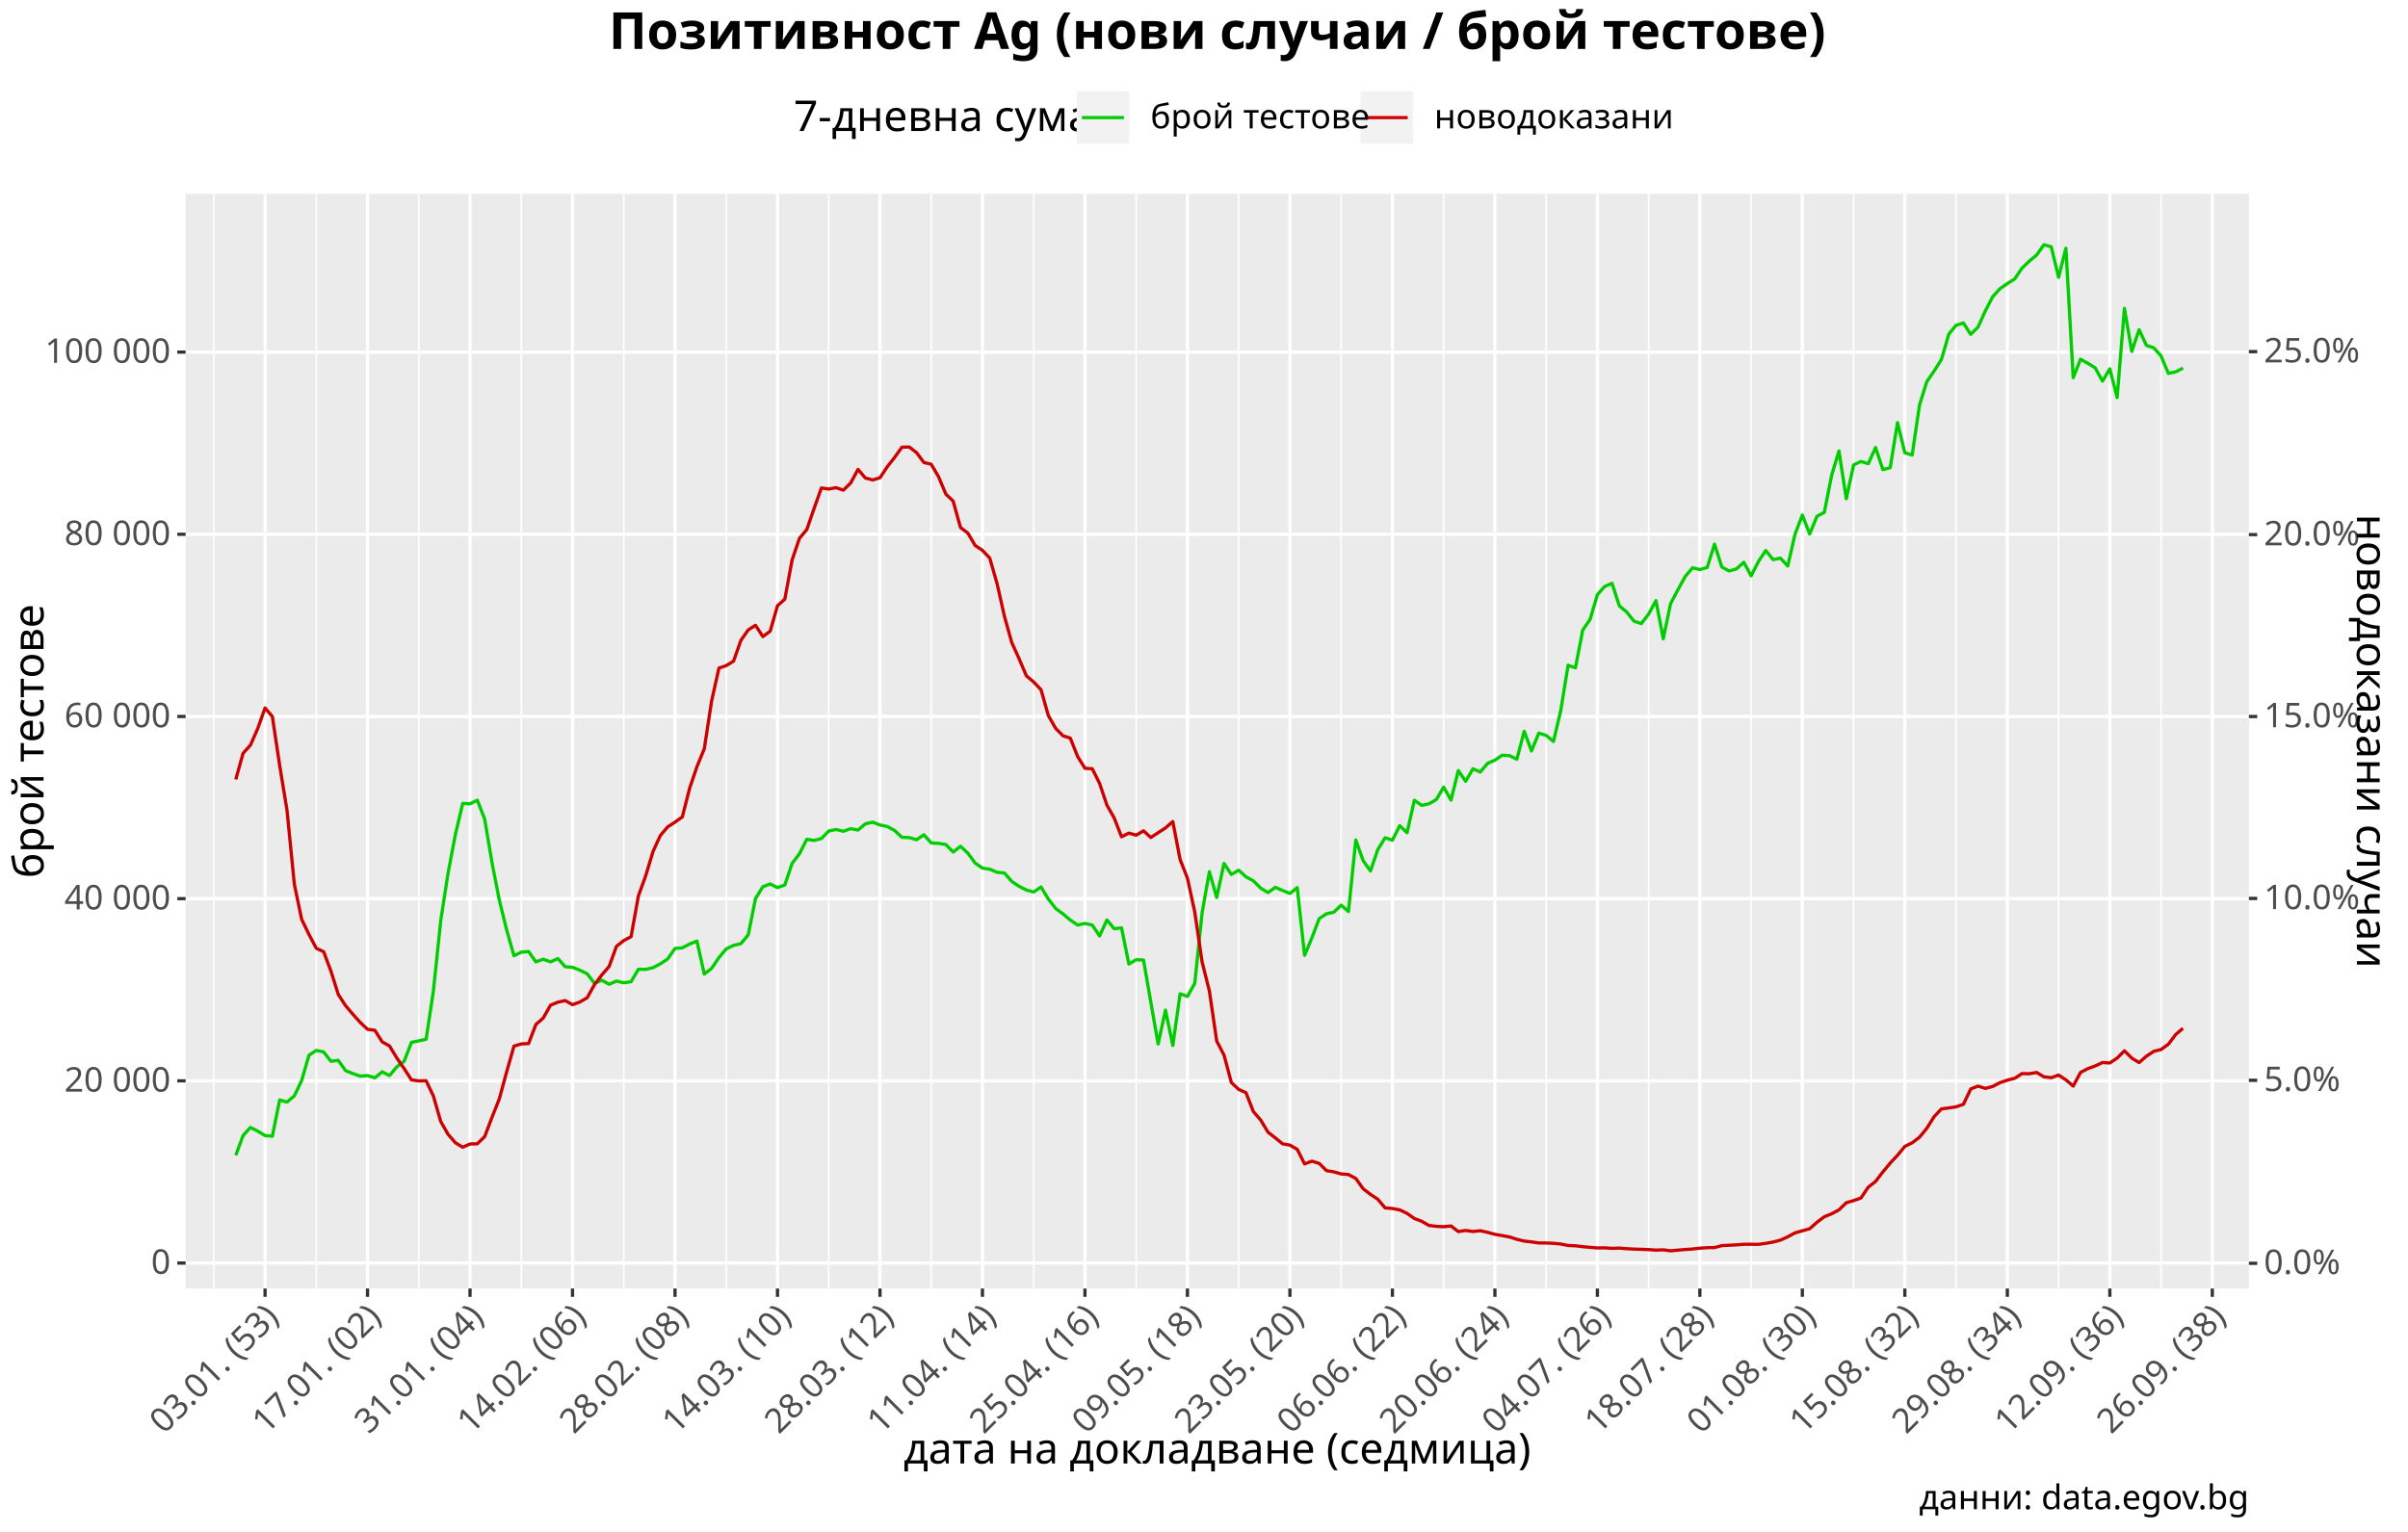
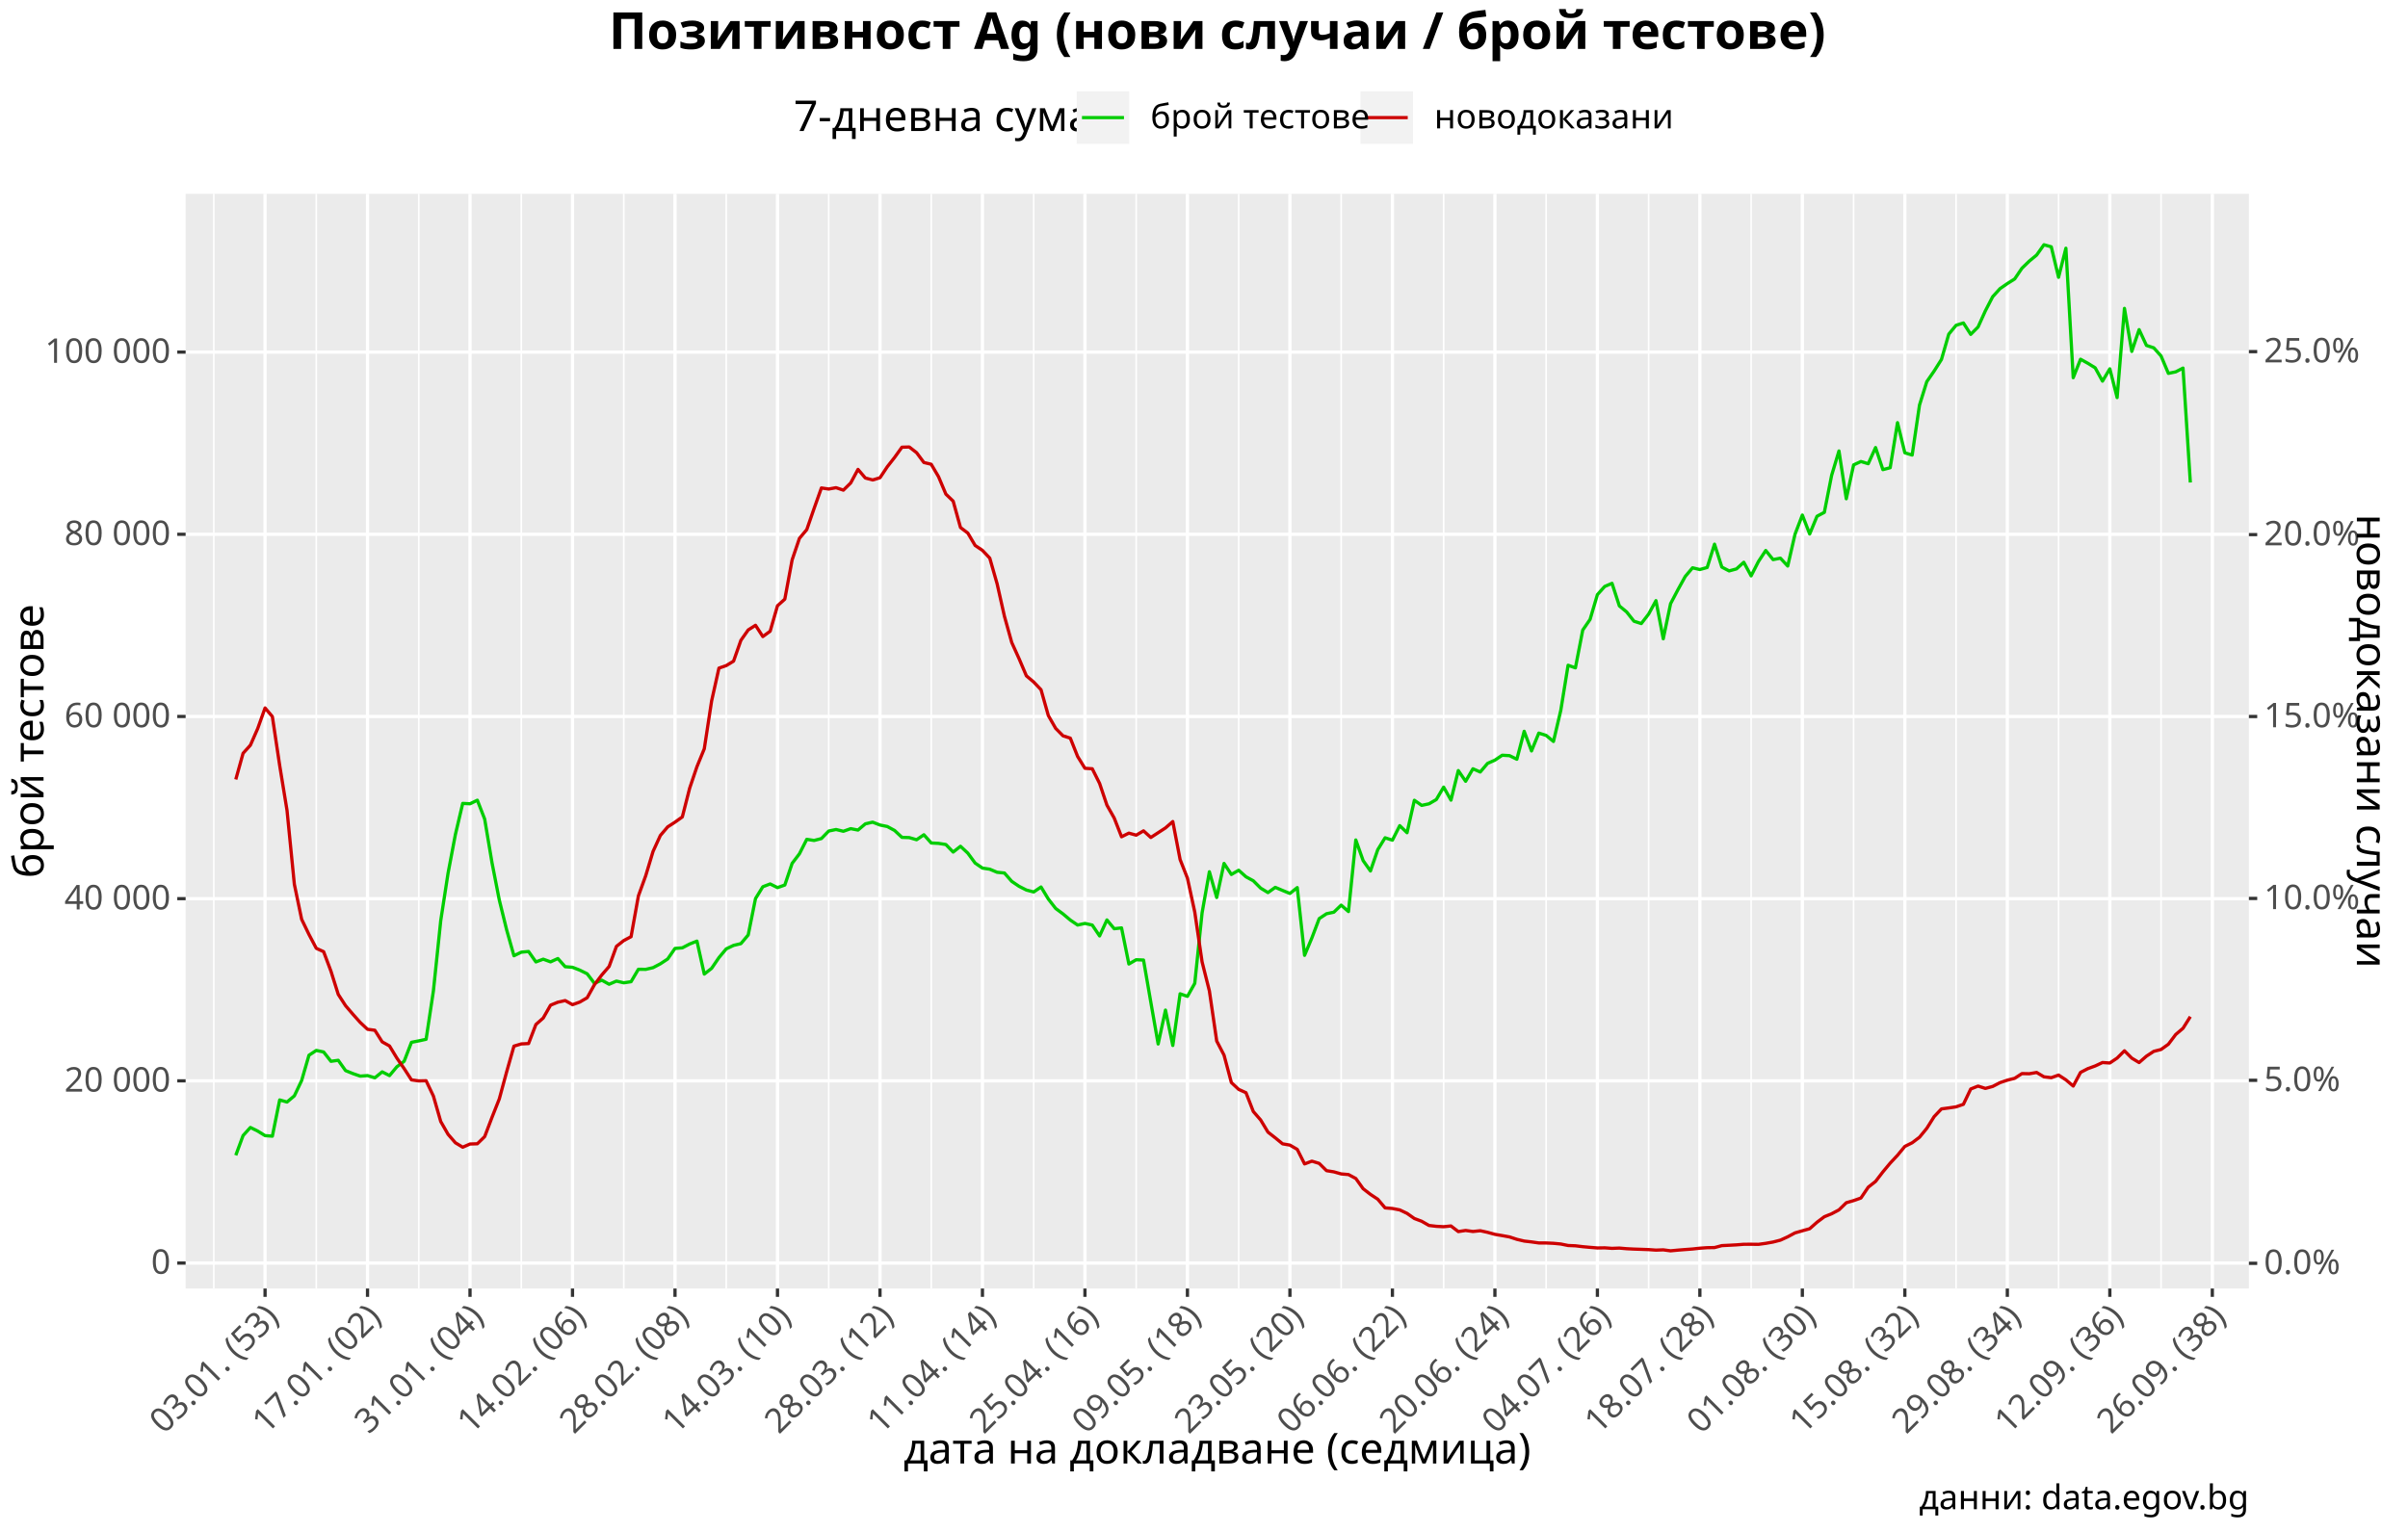
<svg xmlns="http://www.w3.org/2000/svg" class="svglite" viewBox="0 0 792.00 504.00">
  <defs>
    <style type="text/css">
    .svglite line, .svglite polyline, .svglite polygon, .svglite path, .svglite rect, .svglite circle {
      fill: none;
      stroke: #000000;
      stroke-linecap: round;
      stroke-linejoin: round;
      stroke-miterlimit: 10.00;
    }
  </style>
  </defs>
  <rect width="100%" height="100%" style="stroke: none; fill: #FFFFFF;" />
  <defs>
    <clipPath id="cpMC4wMHw3OTIuMDB8MC4wMHw1MDQuMDA=">
      <rect x="0.00" y="0.00" width="792.00" height="504.00" />
    </clipPath>
  </defs>
  <g clip-path="url(#cpMC4wMHw3OTIuMDB8MC4wMHw1MDQuMDA=)">
    <rect x="0.00" y="-0" width="792.00" height="504.00" style="stroke-width: 1.07; stroke: #FFFFFF; fill: #FFFFFF;" />
  </g>
  <defs>
    <clipPath id="cpNjEuMDV8NzM5LjY3fDYzLjc3fDQyMy45Mg==">
      <rect x="61.05" y="63.77" width="678.62" height="360.15" />
    </clipPath>
  </defs>
  <g clip-path="url(#cpNjEuMDV8NzM5LjY3fDYzLjc3fDQyMy45Mg==)">
    <rect x="61.05" y="63.77" width="678.62" height="360.15" style="stroke-width: 1.07; stroke: none; fill: #EBEBEB;" />
    <polyline points="70.32,423.92 70.32,63.77 " style="stroke-width: 0.53; stroke: #FFFFFF; stroke-linecap: butt;" />
    <polyline points="104.03,423.92 104.03,63.77 " style="stroke-width: 0.53; stroke: #FFFFFF; stroke-linecap: butt;" />
    <polyline points="137.74,423.92 137.74,63.77 " style="stroke-width: 0.53; stroke: #FFFFFF; stroke-linecap: butt;" />
    <polyline points="171.45,423.92 171.45,63.77 " style="stroke-width: 0.53; stroke: #FFFFFF; stroke-linecap: butt;" />
    <polyline points="205.16,423.92 205.16,63.77 " style="stroke-width: 0.53; stroke: #FFFFFF; stroke-linecap: butt;" />
    <polyline points="238.86,423.92 238.86,63.77 " style="stroke-width: 0.53; stroke: #FFFFFF; stroke-linecap: butt;" />
    <polyline points="272.57,423.92 272.57,63.77 " style="stroke-width: 0.53; stroke: #FFFFFF; stroke-linecap: butt;" />
    <polyline points="306.28,423.92 306.28,63.77 " style="stroke-width: 0.53; stroke: #FFFFFF; stroke-linecap: butt;" />
    <polyline points="339.99,423.92 339.99,63.77 " style="stroke-width: 0.53; stroke: #FFFFFF; stroke-linecap: butt;" />
    <polyline points="373.70,423.92 373.70,63.77 " style="stroke-width: 0.53; stroke: #FFFFFF; stroke-linecap: butt;" />
    <polyline points="407.41,423.92 407.41,63.77 " style="stroke-width: 0.53; stroke: #FFFFFF; stroke-linecap: butt;" />
    <polyline points="441.11,423.92 441.11,63.77 " style="stroke-width: 0.53; stroke: #FFFFFF; stroke-linecap: butt;" />
    <polyline points="474.82,423.92 474.82,63.77 " style="stroke-width: 0.53; stroke: #FFFFFF; stroke-linecap: butt;" />
    <polyline points="508.53,423.92 508.53,63.77 " style="stroke-width: 0.53; stroke: #FFFFFF; stroke-linecap: butt;" />
    <polyline points="542.24,423.92 542.24,63.77 " style="stroke-width: 0.53; stroke: #FFFFFF; stroke-linecap: butt;" />
    <polyline points="575.95,423.92 575.95,63.77 " style="stroke-width: 0.53; stroke: #FFFFFF; stroke-linecap: butt;" />
    <polyline points="609.66,423.92 609.66,63.77 " style="stroke-width: 0.53; stroke: #FFFFFF; stroke-linecap: butt;" />
    <polyline points="643.36,423.92 643.36,63.77 " style="stroke-width: 0.53; stroke: #FFFFFF; stroke-linecap: butt;" />
    <polyline points="677.07,423.92 677.07,63.77 " style="stroke-width: 0.53; stroke: #FFFFFF; stroke-linecap: butt;" />
    <polyline points="710.78,423.92 710.78,63.77 " style="stroke-width: 0.53; stroke: #FFFFFF; stroke-linecap: butt;" />
    <polyline points="61.05,415.54 739.67,415.54 " style="stroke-width: 1.07; stroke: #FFFFFF; stroke-linecap: butt;" />
    <polyline points="61.05,355.60 739.67,355.60 " style="stroke-width: 1.07; stroke: #FFFFFF; stroke-linecap: butt;" />
    <polyline points="61.05,295.66 739.67,295.66 " style="stroke-width: 1.07; stroke: #FFFFFF; stroke-linecap: butt;" />
    <polyline points="61.05,235.72 739.67,235.72 " style="stroke-width: 1.07; stroke: #FFFFFF; stroke-linecap: butt;" />
    <polyline points="61.05,175.78 739.67,175.78 " style="stroke-width: 1.07; stroke: #FFFFFF; stroke-linecap: butt;" />
    <polyline points="61.05,115.84 739.67,115.84 " style="stroke-width: 1.07; stroke: #FFFFFF; stroke-linecap: butt;" />
    <polyline points="87.18,423.92 87.18,63.77 " style="stroke-width: 1.07; stroke: #FFFFFF; stroke-linecap: butt;" />
    <polyline points="120.88,423.92 120.88,63.77 " style="stroke-width: 1.07; stroke: #FFFFFF; stroke-linecap: butt;" />
    <polyline points="154.59,423.92 154.59,63.77 " style="stroke-width: 1.07; stroke: #FFFFFF; stroke-linecap: butt;" />
    <polyline points="188.30,423.92 188.30,63.77 " style="stroke-width: 1.07; stroke: #FFFFFF; stroke-linecap: butt;" />
    <polyline points="222.01,423.92 222.01,63.77 " style="stroke-width: 1.07; stroke: #FFFFFF; stroke-linecap: butt;" />
    <polyline points="255.72,423.92 255.72,63.77 " style="stroke-width: 1.07; stroke: #FFFFFF; stroke-linecap: butt;" />
    <polyline points="289.43,423.92 289.43,63.77 " style="stroke-width: 1.07; stroke: #FFFFFF; stroke-linecap: butt;" />
    <polyline points="323.13,423.92 323.13,63.77 " style="stroke-width: 1.07; stroke: #FFFFFF; stroke-linecap: butt;" />
    <polyline points="356.84,423.92 356.84,63.77 " style="stroke-width: 1.07; stroke: #FFFFFF; stroke-linecap: butt;" />
    <polyline points="390.55,423.92 390.55,63.77 " style="stroke-width: 1.07; stroke: #FFFFFF; stroke-linecap: butt;" />
    <polyline points="424.26,423.92 424.26,63.77 " style="stroke-width: 1.07; stroke: #FFFFFF; stroke-linecap: butt;" />
    <polyline points="457.97,423.92 457.97,63.77 " style="stroke-width: 1.07; stroke: #FFFFFF; stroke-linecap: butt;" />
    <polyline points="491.68,423.92 491.68,63.77 " style="stroke-width: 1.07; stroke: #FFFFFF; stroke-linecap: butt;" />
    <polyline points="525.39,423.92 525.39,63.77 " style="stroke-width: 1.07; stroke: #FFFFFF; stroke-linecap: butt;" />
    <polyline points="559.09,423.92 559.09,63.77 " style="stroke-width: 1.07; stroke: #FFFFFF; stroke-linecap: butt;" />
    <polyline points="592.80,423.92 592.80,63.77 " style="stroke-width: 1.07; stroke: #FFFFFF; stroke-linecap: butt;" />
    <polyline points="626.51,423.92 626.51,63.77 " style="stroke-width: 1.07; stroke: #FFFFFF; stroke-linecap: butt;" />
    <polyline points="660.22,423.92 660.22,63.77 " style="stroke-width: 1.07; stroke: #FFFFFF; stroke-linecap: butt;" />
    <polyline points="693.93,423.92 693.93,63.77 " style="stroke-width: 1.07; stroke: #FFFFFF; stroke-linecap: butt;" />
    <polyline points="727.64,423.92 727.64,63.77 " style="stroke-width: 1.07; stroke: #FFFFFF; stroke-linecap: butt;" />
-     <polyline points="77.55,380.09 79.95,373.60 82.36,370.94 84.77,372.13 87.18,373.62 89.58,373.80 91.99,361.88 94.40,362.57 96.81,360.54 99.21,355.50 101.62,347.18 104.03,345.59 106.44,346.10 108.85,349.17 111.25,348.84 113.66,352.23 116.07,353.21 118.48,354.04 120.88,353.87 123.29,354.60 125.70,352.64 128.11,353.87 130.52,350.98 132.92,349.17 135.33,342.92 137.74,342.45 140.15,341.92 142.55,326.00 144.96,302.88 147.37,287.26 149.78,274.55 152.19,264.32 154.59,264.44 157.00,263.27 159.41,269.47 161.82,283.83 164.22,296.10 166.63,305.90 169.04,314.44 171.45,313.27 173.85,313.04 176.26,316.47 178.67,315.57 181.08,316.45 183.49,315.36 185.89,318.05 188.30,318.24 190.71,319.18 193.12,320.37 195.52,323.51 197.93,322.48 200.34,323.82 202.75,322.78 205.16,323.34 207.56,322.98 209.97,318.89 212.38,318.92 214.79,318.36 217.19,317.10 219.60,315.51 222.01,312.03 224.42,311.84 226.83,310.58 229.23,309.63 231.64,320.47 234.05,318.59 236.46,315.06 238.86,312.18 241.27,311.03 243.68,310.46 246.09,307.60 248.49,295.63 250.90,291.74 253.31,290.82 255.72,292.03 258.13,291.17 260.53,284.06 262.94,280.89 265.35,276.14 267.76,276.51 270.16,275.89 272.57,273.41 274.98,272.91 277.39,273.49 279.80,272.63 282.20,273.09 284.61,271.05 287.02,270.49 289.43,271.43 291.83,271.92 294.24,273.23 296.65,275.49 299.06,275.57 301.47,276.27 303.87,274.64 306.28,277.34 308.69,277.47 311.10,277.85 313.50,280.33 315.91,278.43 318.32,280.68 320.73,283.96 323.13,285.60 325.54,285.97 327.95,286.98 330.36,287.22 332.77,289.97 335.17,291.60 337.58,292.82 339.99,293.46 342.40,291.82 344.80,295.78 347.21,298.88 349.62,300.67 352.03,302.70 354.44,304.34 356.84,303.81 359.25,304.35 361.66,307.92 364.07,302.66 366.47,305.55 368.88,305.28 371.29,317.16 373.70,315.75 376.11,315.86 378.51,329.73 380.92,343.47 383.33,332.32 385.74,343.96 388.14,326.96 390.55,327.81 392.96,323.53 395.37,300.34 397.77,286.81 400.18,295.27 402.59,284.07 405.00,287.70 407.41,286.31 409.81,288.47 412.22,289.78 414.63,292.19 417.04,293.66 419.44,291.94 421.85,292.96 424.26,293.95 426.67,292.02 429.08,314.30 431.48,308.58 433.89,302.22 436.30,300.62 438.71,300.11 441.11,297.79 443.52,299.90 445.93,276.35 448.34,283.14 450.75,286.55 453.15,279.55 455.56,275.63 457.97,276.42 460.38,271.64 462.78,273.96 465.19,263.29 467.60,264.97 470.01,264.45 472.41,263.05 474.82,258.96 477.23,263.25 479.64,253.52 482.05,257.04 484.45,252.93 486.86,253.99 489.27,251.15 491.68,250.09 494.08,248.47 496.49,248.61 498.90,249.79 501.31,240.60 503.72,247.06 506.12,241.19 508.53,241.95 510.94,243.94 513.35,233.70 515.75,218.87 518.16,219.72 520.57,207.30 522.98,203.79 525.39,195.63 527.79,192.95 530.20,191.92 532.61,199.34 535.02,201.34 537.42,204.38 539.83,205.15 542.24,202.03 544.65,197.61 547.05,210.16 549.46,198.61 551.87,194.03 554.28,189.66 556.69,186.81 559.09,187.38 561.50,186.70 563.91,179.03 566.32,186.57 568.72,187.83 571.13,187.17 573.54,184.99 575.95,189.46 578.36,184.74 580.76,181.11 583.17,184.11 585.58,183.64 587.99,186.22 590.39,175.76 592.80,169.45 595.21,175.69 597.62,169.85 600.03,168.57 602.43,156.39 604.84,148.37 607.25,164.09 609.66,152.95 612.06,151.84 614.47,152.56 616.88,147.25 619.29,154.51 621.69,153.88 624.10,139.06 626.51,148.97 628.92,149.71 631.33,133.27 633.73,125.57 636.14,122.08 638.55,118.27 640.96,109.93 643.36,107.02 645.77,106.26 648.18,110.01 650.59,107.59 653.00,102.26 655.40,97.62 657.81,94.97 660.22,93.30 662.63,91.78 665.03,88.24 667.44,85.91 669.85,83.92 672.26,80.52 674.67,81.20 677.07,91.23 679.48,81.67 681.89,124.26 684.30,118.19 686.70,119.52 689.11,121.01 691.52,125.39 693.93,121.34 696.33,130.80 698.74,101.46 701.15,115.62 703.56,108.45 705.97,113.64 708.37,114.43 710.78,117.12 713.19,122.84 715.60,122.34 718.00,121.10 " style="stroke-width: 1.07; stroke: #00CD00; stroke-linecap: butt;" />
-     <polyline points="77.55,256.44 79.95,247.83 82.36,245.16 84.77,239.67 87.18,232.92 89.58,235.75 91.99,251.85 94.40,266.60 96.81,290.91 99.21,302.45 101.62,307.43 104.03,312.00 106.44,313.10 108.85,319.52 111.25,327.15 113.66,330.87 116.07,333.69 118.48,336.38 120.88,338.64 123.29,338.96 125.70,342.77 128.11,344.12 130.52,348.09 132.92,351.56 135.33,355.28 137.74,355.62 140.15,355.56 142.55,360.61 144.96,368.98 147.37,373.19 149.78,375.97 152.19,377.43 154.59,376.38 157.00,376.30 159.41,373.95 161.82,367.61 164.22,361.55 166.63,352.66 169.04,344.18 171.45,343.45 173.85,343.33 176.26,337.06 178.67,334.93 181.08,330.70 183.49,329.72 185.89,329.19 188.30,330.54 190.71,329.67 193.12,328.26 195.52,323.96 197.93,320.76 200.34,317.97 202.75,311.35 205.16,309.44 207.56,308.17 209.97,294.76 212.38,288.11 214.79,280.12 217.19,274.88 219.60,272.05 222.01,270.49 224.42,268.77 226.83,259.32 229.23,252.24 231.64,246.36 234.05,230.63 236.46,219.81 238.86,218.98 241.27,217.52 243.68,210.67 246.09,207.25 248.49,205.72 250.90,209.43 253.31,207.67 255.72,199.29 258.13,197.12 260.53,184.21 262.94,177.11 265.35,174.24 267.76,167.28 270.16,160.54 272.57,160.89 274.98,160.45 277.39,161.26 279.80,158.89 282.20,154.43 284.61,157.26 287.02,157.91 289.43,157.18 291.83,153.57 294.24,150.49 296.65,147.13 299.06,147.06 301.47,148.93 303.87,152.16 306.28,152.74 308.69,156.84 311.10,162.56 313.50,164.88 315.91,173.55 318.32,175.38 320.73,179.46 323.13,181.07 325.54,183.63 327.95,192.06 330.36,202.75 332.77,211.40 335.17,216.69 337.58,222.35 339.99,224.39 342.40,226.93 344.80,235.42 347.21,239.63 349.62,242.08 352.03,242.85 354.44,248.89 356.84,252.77 359.25,252.92 361.66,257.74 364.07,264.89 366.47,269.14 368.88,275.30 371.29,274.10 373.70,274.77 376.11,273.35 378.51,275.53 380.92,273.96 383.33,272.39 385.74,270.29 388.14,282.78 390.55,288.91 392.96,300.04 395.37,316.46 397.77,326.01 400.18,342.50 402.59,347.14 405.00,356.16 407.41,358.41 409.81,359.50 412.22,365.69 414.63,368.47 417.04,372.47 419.44,374.35 421.85,376.32 424.26,376.74 426.67,378.14 429.08,382.93 431.48,382.02 433.89,382.76 436.30,385.15 438.71,385.54 441.11,386.22 443.52,386.43 445.93,387.72 448.34,391.09 450.75,392.95 453.15,394.54 455.56,397.39 457.97,397.59 460.38,398.06 462.78,399.20 465.19,400.89 467.60,401.80 470.01,403.18 472.41,403.46 474.82,403.59 477.23,403.34 479.64,405.19 482.05,404.82 484.45,405.16 486.86,404.91 489.27,405.44 491.68,406.10 494.08,406.51 496.49,406.95 498.90,407.74 501.31,408.31 503.72,408.59 506.12,408.93 508.53,408.94 510.94,409.05 513.35,409.28 515.75,409.77 518.16,409.87 520.57,410.16 522.98,410.38 525.39,410.58 527.79,410.54 530.20,410.71 532.61,410.62 535.02,410.83 537.42,410.95 539.83,411.03 542.24,411.12 544.65,411.29 547.05,411.20 549.46,411.52 551.87,411.29 554.28,411.10 556.69,410.92 559.09,410.66 561.50,410.49 563.91,410.45 566.32,409.81 568.72,409.69 571.13,409.56 573.54,409.37 575.95,409.36 578.36,409.39 580.76,409.06 583.17,408.63 585.58,408.01 587.99,406.91 590.39,405.62 592.80,404.93 595.21,404.25 597.62,402.12 600.03,400.31 602.43,399.33 604.84,398.05 607.25,395.70 609.66,395.00 612.06,394.15 614.47,390.59 616.88,388.69 619.29,385.55 621.69,382.67 624.10,380.09 626.51,377.17 628.92,375.97 631.33,374.15 633.73,371.22 636.14,367.38 638.55,364.83 640.96,364.51 643.36,364.15 645.77,363.32 648.18,358.28 650.59,357.32 653.00,358.09 655.40,357.44 657.81,356.19 660.22,355.37 662.63,354.77 665.03,353.21 667.44,353.26 669.85,352.84 672.26,354.27 674.67,354.56 677.07,353.70 679.48,355.27 681.89,357.31 684.30,352.82 686.70,351.58 689.11,350.70 691.52,349.57 693.93,349.73 696.33,348.11 698.74,345.71 701.15,348.13 703.56,349.58 705.97,347.48 708.37,345.90 710.78,345.28 713.19,343.55 715.60,340.35 718.00,338.31 " style="stroke-width: 1.07; stroke: #CD0000; stroke-linecap: butt;" />
+     <polyline points="77.55,380.09 79.95,373.60 82.36,370.94 84.77,372.13 87.18,373.62 89.58,373.80 91.99,361.88 94.40,362.57 96.81,360.54 99.21,355.50 101.62,347.18 104.03,345.59 106.44,346.10 108.85,349.17 111.25,348.84 113.66,352.23 116.07,353.21 118.48,354.04 120.88,353.87 123.29,354.60 125.70,352.64 128.11,353.87 130.52,350.98 132.92,349.17 135.33,342.92 137.74,342.45 140.15,341.92 142.55,326.00 144.96,302.88 147.37,287.26 149.78,274.55 152.19,264.32 154.59,264.44 157.00,263.27 159.41,269.47 161.82,283.83 164.22,296.10 166.63,305.90 169.04,314.44 171.45,313.27 173.85,313.04 176.26,316.47 178.67,315.57 181.08,316.45 183.49,315.36 185.89,318.05 188.30,318.24 190.71,319.18 193.12,320.37 195.52,323.51 197.93,322.48 200.34,323.82 202.75,322.78 205.16,323.34 207.56,322.98 209.97,318.89 212.38,318.92 214.79,318.36 217.19,317.10 219.60,315.51 222.01,312.03 224.42,311.84 226.83,310.58 229.23,309.63 231.64,320.47 234.05,318.59 236.46,315.06 238.86,312.18 241.27,311.03 243.68,310.46 246.09,307.60 248.49,295.63 250.90,291.74 253.31,290.82 255.72,292.03 258.13,291.17 260.53,284.06 262.94,280.89 265.35,276.14 267.76,276.51 270.16,275.89 272.57,273.41 274.98,272.91 277.39,273.49 279.80,272.63 282.20,273.09 284.61,271.05 287.02,270.49 289.43,271.43 291.83,271.92 294.24,273.23 296.65,275.49 299.06,275.57 301.47,276.27 303.87,274.64 306.28,277.34 308.69,277.47 311.10,277.85 313.50,280.33 315.91,278.43 318.32,280.68 320.73,283.96 323.13,285.60 325.54,285.97 327.95,286.98 330.36,287.22 332.77,289.97 335.17,291.60 337.58,292.82 339.99,293.46 342.40,291.82 344.80,295.78 347.21,298.88 349.62,300.67 352.03,302.70 354.44,304.34 356.84,303.81 359.25,304.35 361.66,307.92 364.07,302.66 366.47,305.55 368.88,305.28 371.29,317.16 373.70,315.75 376.11,315.86 378.51,329.73 380.92,343.47 383.33,332.32 385.74,343.96 388.14,326.96 390.55,327.81 392.96,323.53 395.37,300.34 397.77,286.81 400.18,295.27 402.59,284.07 405.00,287.70 407.41,286.31 409.81,288.47 412.22,289.78 414.63,292.19 417.04,293.66 419.44,291.94 421.85,292.96 424.26,293.95 426.67,292.02 429.08,314.30 431.48,308.58 433.89,302.22 436.30,300.62 438.71,300.11 441.11,297.79 443.52,299.90 445.93,276.35 448.34,283.14 450.75,286.55 453.15,279.55 455.56,275.63 457.97,276.42 460.38,271.64 462.78,273.96 465.19,263.29 467.60,264.97 470.01,264.45 472.41,263.05 474.82,258.96 477.23,263.25 479.64,253.52 482.05,257.04 484.45,252.93 486.86,253.99 489.27,251.15 491.68,250.09 494.08,248.47 496.49,248.61 498.90,249.79 501.31,240.60 503.72,247.06 506.12,241.19 508.53,241.95 510.94,243.94 513.35,233.70 515.75,218.87 518.16,219.72 520.57,207.30 522.98,203.79 525.39,195.63 527.79,192.95 530.20,191.92 532.61,199.34 535.02,201.34 537.42,204.38 539.83,205.15 542.24,202.03 544.65,197.61 547.05,210.16 549.46,198.61 551.87,194.03 554.28,189.66 556.69,186.81 559.09,187.38 561.50,186.70 563.91,179.03 566.32,186.57 568.72,187.83 571.13,187.17 573.54,184.99 575.95,189.46 578.36,184.74 580.76,181.11 583.17,184.11 585.58,183.64 587.99,186.22 590.39,175.76 592.80,169.45 595.21,175.69 597.62,169.85 600.03,168.57 602.43,156.39 604.84,148.37 607.25,164.09 609.66,152.95 612.06,151.84 614.47,152.56 616.88,147.25 619.29,154.51 621.69,153.88 624.10,139.06 626.51,148.97 628.92,149.71 631.33,133.27 633.73,125.57 636.14,122.08 638.55,118.27 640.96,109.93 643.36,107.02 645.77,106.26 648.18,110.01 650.59,107.59 653.00,102.26 655.40,97.62 657.81,94.97 660.22,93.30 662.63,91.78 665.03,88.24 667.44,85.91 669.85,83.92 672.26,80.52 674.67,81.20 677.07,91.23 679.48,81.67 681.89,124.26 684.30,118.19 686.70,119.52 689.11,121.01 691.52,125.39 693.93,121.34 696.33,130.80 698.74,101.46 701.15,115.62 703.56,108.45 705.97,113.64 708.37,114.43 710.78,117.12 713.19,122.84 715.60,122.34 718.00,121.10 720.41,158.74 " style="stroke-width: 1.07; stroke: #00CD00; stroke-linecap: butt;" />
+     <polyline points="77.55,256.44 79.95,247.83 82.36,245.16 84.77,239.67 87.18,232.92 89.58,235.75 91.99,251.85 94.40,266.60 96.81,290.91 99.21,302.45 101.62,307.43 104.03,312.00 106.44,313.10 108.85,319.52 111.25,327.15 113.66,330.87 116.07,333.69 118.48,336.38 120.88,338.64 123.29,338.96 125.70,342.77 128.11,344.12 130.52,348.09 132.92,351.56 135.33,355.28 137.74,355.62 140.15,355.56 142.55,360.61 144.96,368.98 147.37,373.19 149.78,375.97 152.19,377.43 154.59,376.38 157.00,376.30 159.41,373.95 161.82,367.61 164.22,361.55 166.63,352.66 169.04,344.18 171.45,343.45 173.85,343.33 176.26,337.06 178.67,334.93 181.08,330.70 183.49,329.72 185.89,329.19 188.30,330.54 190.71,329.67 193.12,328.26 195.52,323.96 197.93,320.76 200.34,317.97 202.75,311.35 205.16,309.44 207.56,308.17 209.97,294.76 212.38,288.11 214.79,280.12 217.19,274.88 219.60,272.05 222.01,270.49 224.42,268.77 226.83,259.32 229.23,252.24 231.64,246.36 234.05,230.63 236.46,219.81 238.86,218.98 241.27,217.52 243.68,210.67 246.09,207.25 248.49,205.72 250.90,209.43 253.31,207.67 255.72,199.29 258.13,197.12 260.53,184.21 262.94,177.11 265.35,174.24 267.76,167.28 270.16,160.54 272.57,160.89 274.98,160.45 277.39,161.26 279.80,158.89 282.20,154.43 284.61,157.26 287.02,157.91 289.43,157.18 291.83,153.57 294.24,150.49 296.65,147.13 299.06,147.06 301.47,148.93 303.87,152.16 306.28,152.74 308.69,156.84 311.10,162.56 313.50,164.88 315.91,173.55 318.32,175.38 320.73,179.46 323.13,181.07 325.54,183.63 327.95,192.06 330.36,202.75 332.77,211.40 335.17,216.69 337.58,222.35 339.99,224.39 342.40,226.93 344.80,235.42 347.21,239.63 349.62,242.08 352.03,242.85 354.44,248.89 356.84,252.77 359.25,252.92 361.66,257.74 364.07,264.89 366.47,269.14 368.88,275.30 371.29,274.10 373.70,274.77 376.11,273.35 378.51,275.53 380.92,273.96 383.33,272.39 385.74,270.29 388.14,282.78 390.55,288.91 392.96,300.04 395.37,316.46 397.77,326.01 400.18,342.50 402.59,347.14 405.00,356.16 407.41,358.41 409.81,359.50 412.22,365.69 414.63,368.47 417.04,372.47 419.44,374.35 421.85,376.32 424.26,376.74 426.67,378.14 429.08,382.93 431.48,382.02 433.89,382.76 436.30,385.15 438.71,385.54 441.11,386.22 443.52,386.43 445.93,387.72 448.34,391.09 450.75,392.95 453.15,394.54 455.56,397.39 457.97,397.59 460.38,398.06 462.78,399.20 465.19,400.89 467.60,401.80 470.01,403.18 472.41,403.46 474.82,403.59 477.23,403.34 479.64,405.19 482.05,404.82 484.45,405.16 486.86,404.91 489.27,405.44 491.68,406.10 494.08,406.51 496.49,406.95 498.90,407.74 501.31,408.31 503.72,408.59 506.12,408.93 508.53,408.94 510.94,409.05 513.35,409.28 515.75,409.77 518.16,409.87 520.57,410.16 522.98,410.38 525.39,410.58 527.79,410.54 530.20,410.71 532.61,410.62 535.02,410.83 537.42,410.95 539.83,411.03 542.24,411.12 544.65,411.29 547.05,411.20 549.46,411.52 551.87,411.29 554.28,411.10 556.69,410.92 559.09,410.66 561.50,410.49 563.91,410.45 566.32,409.81 568.72,409.69 571.13,409.56 573.54,409.37 575.95,409.36 578.36,409.39 580.76,409.06 583.17,408.63 585.58,408.01 587.99,406.91 590.39,405.62 592.80,404.93 595.21,404.25 597.62,402.12 600.03,400.31 602.43,399.33 604.84,398.05 607.25,395.70 609.66,395.00 612.06,394.15 614.47,390.59 616.88,388.69 619.29,385.55 621.69,382.67 624.10,380.09 626.51,377.17 628.92,375.97 631.33,374.15 633.73,371.22 636.14,367.38 638.55,364.83 640.96,364.51 643.36,364.15 645.77,363.32 648.18,358.28 650.59,357.32 653.00,358.09 655.40,357.44 657.81,356.19 660.22,355.37 662.63,354.77 665.03,353.21 667.44,353.26 669.85,352.84 672.26,354.27 674.67,354.56 677.07,353.70 679.48,355.27 681.89,357.31 684.30,352.82 686.70,351.58 689.11,350.70 691.52,349.57 693.93,349.73 696.33,348.11 698.74,345.71 701.15,348.13 703.56,349.58 705.97,347.48 708.37,345.90 710.78,345.28 713.19,343.55 715.60,340.35 718.00,338.31 720.41,334.48 " style="stroke-width: 1.07; stroke: #CD0000; stroke-linecap: butt;" />
  </g>
  <g clip-path="url(#cpMC4wMHw3OTIuMDB8MC4wMHw1MDQuMDA=)">
    <text x="56.12" y="419.08" text-anchor="end" style="font-size: 11.20px; fill: #4D4D4D; font-family: Calibri;" textLength="5.67px" lengthAdjust="spacingAndGlyphs">0</text>
    <text x="56.12" y="359.14" text-anchor="end" style="font-size: 11.20px; fill: #4D4D4D; font-family: Calibri;" textLength="30.90px" lengthAdjust="spacingAndGlyphs">20 000</text>
    <text x="56.12" y="299.20" text-anchor="end" style="font-size: 11.20px; fill: #4D4D4D; font-family: Calibri;" textLength="30.90px" lengthAdjust="spacingAndGlyphs">40 000</text>
    <text x="56.12" y="239.26" text-anchor="end" style="font-size: 11.20px; fill: #4D4D4D; font-family: Calibri;" textLength="30.90px" lengthAdjust="spacingAndGlyphs">60 000</text>
    <text x="56.12" y="179.32" text-anchor="end" style="font-size: 11.20px; fill: #4D4D4D; font-family: Calibri;" textLength="30.90px" lengthAdjust="spacingAndGlyphs">80 000</text>
    <text x="56.12" y="119.37" text-anchor="end" style="font-size: 11.20px; fill: #4D4D4D; font-family: Calibri;" textLength="36.57px" lengthAdjust="spacingAndGlyphs">100 000</text>
    <polyline points="58.31,415.54 61.05,415.54 " style="stroke-width: 1.07; stroke: #333333; stroke-linecap: butt;" />
    <polyline points="58.31,355.60 61.05,355.60 " style="stroke-width: 1.07; stroke: #333333; stroke-linecap: butt;" />
    <polyline points="58.31,295.66 61.05,295.66 " style="stroke-width: 1.07; stroke: #333333; stroke-linecap: butt;" />
    <polyline points="58.31,235.72 61.05,235.72 " style="stroke-width: 1.07; stroke: #333333; stroke-linecap: butt;" />
    <polyline points="58.31,175.78 61.05,175.78 " style="stroke-width: 1.07; stroke: #333333; stroke-linecap: butt;" />
    <polyline points="58.31,115.84 61.05,115.84 " style="stroke-width: 1.07; stroke: #333333; stroke-linecap: butt;" />
    <polyline points="739.67,415.63 742.41,415.63 " style="stroke-width: 1.07; stroke: #333333; stroke-linecap: butt;" />
    <polyline points="739.67,355.42 742.41,355.42 " style="stroke-width: 1.07; stroke: #333333; stroke-linecap: butt;" />
    <polyline points="739.67,295.58 742.41,295.58 " style="stroke-width: 1.07; stroke: #333333; stroke-linecap: butt;" />
    <polyline points="739.67,235.73 742.41,235.73 " style="stroke-width: 1.07; stroke: #333333; stroke-linecap: butt;" />
    <polyline points="739.67,175.89 742.41,175.89 " style="stroke-width: 1.07; stroke: #333333; stroke-linecap: butt;" />
    <polyline points="739.67,115.68 742.41,115.68 " style="stroke-width: 1.07; stroke: #333333; stroke-linecap: butt;" />
    <text x="744.61" y="419.16" style="font-size: 11.20px; fill: #4D4D4D; font-family: Calibri;" textLength="22.17px" lengthAdjust="spacingAndGlyphs">0.0%</text>
    <text x="744.61" y="358.96" style="font-size: 11.20px; fill: #4D4D4D; font-family: Calibri;" textLength="22.17px" lengthAdjust="spacingAndGlyphs">5.0%</text>
    <text x="744.61" y="299.11" style="font-size: 11.20px; fill: #4D4D4D; font-family: Calibri;" textLength="27.84px" lengthAdjust="spacingAndGlyphs">10.0%</text>
    <text x="744.61" y="239.27" style="font-size: 11.20px; fill: #4D4D4D; font-family: Calibri;" textLength="27.84px" lengthAdjust="spacingAndGlyphs">15.0%</text>
    <text x="744.61" y="179.42" style="font-size: 11.20px; fill: #4D4D4D; font-family: Calibri;" textLength="27.84px" lengthAdjust="spacingAndGlyphs">20.0%</text>
    <text x="744.61" y="119.22" style="font-size: 11.20px; fill: #4D4D4D; font-family: Calibri;" textLength="27.84px" lengthAdjust="spacingAndGlyphs">25.0%</text>
    <polyline points="87.18,426.66 87.18,423.92 " style="stroke-width: 1.07; stroke: #333333; stroke-linecap: butt;" />
    <polyline points="120.88,426.66 120.88,423.92 " style="stroke-width: 1.07; stroke: #333333; stroke-linecap: butt;" />
    <polyline points="154.59,426.66 154.59,423.92 " style="stroke-width: 1.07; stroke: #333333; stroke-linecap: butt;" />
    <polyline points="188.30,426.66 188.30,423.92 " style="stroke-width: 1.07; stroke: #333333; stroke-linecap: butt;" />
    <polyline points="222.01,426.66 222.01,423.92 " style="stroke-width: 1.07; stroke: #333333; stroke-linecap: butt;" />
    <polyline points="255.72,426.66 255.72,423.92 " style="stroke-width: 1.07; stroke: #333333; stroke-linecap: butt;" />
    <polyline points="289.43,426.66 289.43,423.92 " style="stroke-width: 1.07; stroke: #333333; stroke-linecap: butt;" />
    <polyline points="323.13,426.66 323.13,423.92 " style="stroke-width: 1.07; stroke: #333333; stroke-linecap: butt;" />
    <polyline points="356.84,426.66 356.84,423.92 " style="stroke-width: 1.07; stroke: #333333; stroke-linecap: butt;" />
    <polyline points="390.55,426.66 390.55,423.92 " style="stroke-width: 1.07; stroke: #333333; stroke-linecap: butt;" />
    <polyline points="424.26,426.66 424.26,423.92 " style="stroke-width: 1.07; stroke: #333333; stroke-linecap: butt;" />
    <polyline points="457.97,426.66 457.97,423.92 " style="stroke-width: 1.07; stroke: #333333; stroke-linecap: butt;" />
    <polyline points="491.68,426.66 491.68,423.92 " style="stroke-width: 1.07; stroke: #333333; stroke-linecap: butt;" />
    <polyline points="525.39,426.66 525.39,423.92 " style="stroke-width: 1.07; stroke: #333333; stroke-linecap: butt;" />
    <polyline points="559.09,426.66 559.09,423.92 " style="stroke-width: 1.07; stroke: #333333; stroke-linecap: butt;" />
    <polyline points="592.80,426.66 592.80,423.92 " style="stroke-width: 1.07; stroke: #333333; stroke-linecap: butt;" />
    <polyline points="626.51,426.66 626.51,423.92 " style="stroke-width: 1.07; stroke: #333333; stroke-linecap: butt;" />
    <polyline points="660.22,426.66 660.22,423.92 " style="stroke-width: 1.07; stroke: #333333; stroke-linecap: butt;" />
    <polyline points="693.93,426.66 693.93,423.92 " style="stroke-width: 1.07; stroke: #333333; stroke-linecap: butt;" />
    <polyline points="727.64,426.66 727.64,423.92 " style="stroke-width: 1.07; stroke: #333333; stroke-linecap: butt;" />
    <text transform="translate(92.18,433.85) rotate(-45)" text-anchor="end" style="font-size: 11.20px; fill: #4D4D4D; font-family: Calibri;" textLength="49.00px" lengthAdjust="spacingAndGlyphs">03.01. (53)</text>
    <text transform="translate(125.88,433.85) rotate(-45)" text-anchor="end" style="font-size: 11.20px; fill: #4D4D4D; font-family: Calibri;" textLength="49.00px" lengthAdjust="spacingAndGlyphs">17.01. (02)</text>
    <text transform="translate(159.59,433.85) rotate(-45)" text-anchor="end" style="font-size: 11.20px; fill: #4D4D4D; font-family: Calibri;" textLength="49.00px" lengthAdjust="spacingAndGlyphs">31.01. (04)</text>
    <text transform="translate(193.30,433.85) rotate(-45)" text-anchor="end" style="font-size: 11.20px; fill: #4D4D4D; font-family: Calibri;" textLength="49.00px" lengthAdjust="spacingAndGlyphs">14.02. (06)</text>
    <text transform="translate(227.01,433.85) rotate(-45)" text-anchor="end" style="font-size: 11.20px; fill: #4D4D4D; font-family: Calibri;" textLength="49.00px" lengthAdjust="spacingAndGlyphs">28.02. (08)</text>
    <text transform="translate(260.72,433.85) rotate(-45)" text-anchor="end" style="font-size: 11.20px; fill: #4D4D4D; font-family: Calibri;" textLength="49.00px" lengthAdjust="spacingAndGlyphs">14.03. (10)</text>
    <text transform="translate(294.43,433.85) rotate(-45)" text-anchor="end" style="font-size: 11.20px; fill: #4D4D4D; font-family: Calibri;" textLength="49.00px" lengthAdjust="spacingAndGlyphs">28.03. (12)</text>
    <text transform="translate(328.13,433.85) rotate(-45)" text-anchor="end" style="font-size: 11.20px; fill: #4D4D4D; font-family: Calibri;" textLength="49.00px" lengthAdjust="spacingAndGlyphs">11.04. (14)</text>
    <text transform="translate(361.84,433.85) rotate(-45)" text-anchor="end" style="font-size: 11.20px; fill: #4D4D4D; font-family: Calibri;" textLength="49.00px" lengthAdjust="spacingAndGlyphs">25.04. (16)</text>
    <text transform="translate(395.55,433.85) rotate(-45)" text-anchor="end" style="font-size: 11.20px; fill: #4D4D4D; font-family: Calibri;" textLength="49.00px" lengthAdjust="spacingAndGlyphs">09.05. (18)</text>
    <text transform="translate(429.26,433.85) rotate(-45)" text-anchor="end" style="font-size: 11.20px; fill: #4D4D4D; font-family: Calibri;" textLength="49.00px" lengthAdjust="spacingAndGlyphs">23.05. (20)</text>
    <text transform="translate(462.97,433.85) rotate(-45)" text-anchor="end" style="font-size: 11.20px; fill: #4D4D4D; font-family: Calibri;" textLength="49.00px" lengthAdjust="spacingAndGlyphs">06.06. (22)</text>
    <text transform="translate(496.68,433.85) rotate(-45)" text-anchor="end" style="font-size: 11.20px; fill: #4D4D4D; font-family: Calibri;" textLength="49.00px" lengthAdjust="spacingAndGlyphs">20.06. (24)</text>
    <text transform="translate(530.38,433.85) rotate(-45)" text-anchor="end" style="font-size: 11.20px; fill: #4D4D4D; font-family: Calibri;" textLength="49.00px" lengthAdjust="spacingAndGlyphs">04.07. (26)</text>
    <text transform="translate(564.09,433.85) rotate(-45)" text-anchor="end" style="font-size: 11.20px; fill: #4D4D4D; font-family: Calibri;" textLength="49.00px" lengthAdjust="spacingAndGlyphs">18.07. (28)</text>
    <text transform="translate(597.80,433.85) rotate(-45)" text-anchor="end" style="font-size: 11.20px; fill: #4D4D4D; font-family: Calibri;" textLength="49.00px" lengthAdjust="spacingAndGlyphs">01.08. (30)</text>
    <text transform="translate(631.51,433.85) rotate(-45)" text-anchor="end" style="font-size: 11.20px; fill: #4D4D4D; font-family: Calibri;" textLength="49.00px" lengthAdjust="spacingAndGlyphs">15.08. (32)</text>
    <text transform="translate(665.22,433.85) rotate(-45)" text-anchor="end" style="font-size: 11.20px; fill: #4D4D4D; font-family: Calibri;" textLength="49.00px" lengthAdjust="spacingAndGlyphs">29.08. (34)</text>
    <text transform="translate(698.93,433.85) rotate(-45)" text-anchor="end" style="font-size: 11.20px; fill: #4D4D4D; font-family: Calibri;" textLength="49.00px" lengthAdjust="spacingAndGlyphs">12.09. (36)</text>
    <text transform="translate(732.63,433.85) rotate(-45)" text-anchor="end" style="font-size: 11.20px; fill: #4D4D4D; font-family: Calibri;" textLength="49.00px" lengthAdjust="spacingAndGlyphs">26.09. (38)</text>
    <text x="400.36" y="481.49" text-anchor="middle" style="font-size: 14.00px; font-family: Calibri;" textLength="181.99px" lengthAdjust="spacingAndGlyphs">дата на докладване (седмица)</text>
    <text transform="translate(14.32,243.84) rotate(-90)" text-anchor="middle" style="font-size: 14.00px; font-family: Calibri;" textLength="77.69px" lengthAdjust="spacingAndGlyphs">брой тестове</text>
    <text transform="translate(775.19,243.84) rotate(90)" text-anchor="middle" style="font-size: 14.00px; font-family: Calibri;" textLength="128.39px" lengthAdjust="spacingAndGlyphs">новодоказани случаи</text>
    <rect x="255.57" y="24.57" width="289.59" height="28.24" style="stroke-width: 1.07; stroke: none; fill: #FFFFFF;" />
    <text x="261.05" y="43.11" style="font-size: 14.00px; font-family: Calibri;" textLength="86.10px" lengthAdjust="spacingAndGlyphs">7-дневна сума</text>
    <rect x="354.13" y="30.05" width="17.28" height="17.28" style="stroke-width: 1.07; stroke: none; fill: #F2F2F2;" />
    <line x1="355.86" y1="38.69" x2="369.68" y2="38.69" style="stroke-width: 1.07; stroke: #00CD00; stroke-linecap: butt;" />
    <rect x="447.46" y="30.05" width="17.28" height="17.28" style="stroke-width: 1.07; stroke: none; fill: #F2F2F2;" />
    <line x1="449.19" y1="38.69" x2="463.01" y2="38.69" style="stroke-width: 1.07; stroke: #CD0000; stroke-linecap: butt;" />
    <text x="378.38" y="42.23" style="font-size: 11.20px; font-family: Calibri;" textLength="62.11px" lengthAdjust="spacingAndGlyphs">брой тестове</text>
    <text x="471.72" y="42.23" style="font-size: 11.20px; font-family: Calibri;" textLength="67.96px" lengthAdjust="spacingAndGlyphs">новодоказани</text>
    <text x="400.36" y="16.10" text-anchor="middle" style="font-size: 16.80px; font-weight: bold; font-family: Calibri;" textLength="326.91px" lengthAdjust="spacingAndGlyphs">Позитивност Ag (нови случаи / брой тестове)</text>
    <text x="739.67" y="496.53" text-anchor="end" style="font-size: 11.20px; font-family: Calibri;" textLength="94.05px" lengthAdjust="spacingAndGlyphs">данни: data.egov.bg</text>
  </g>
</svg>
